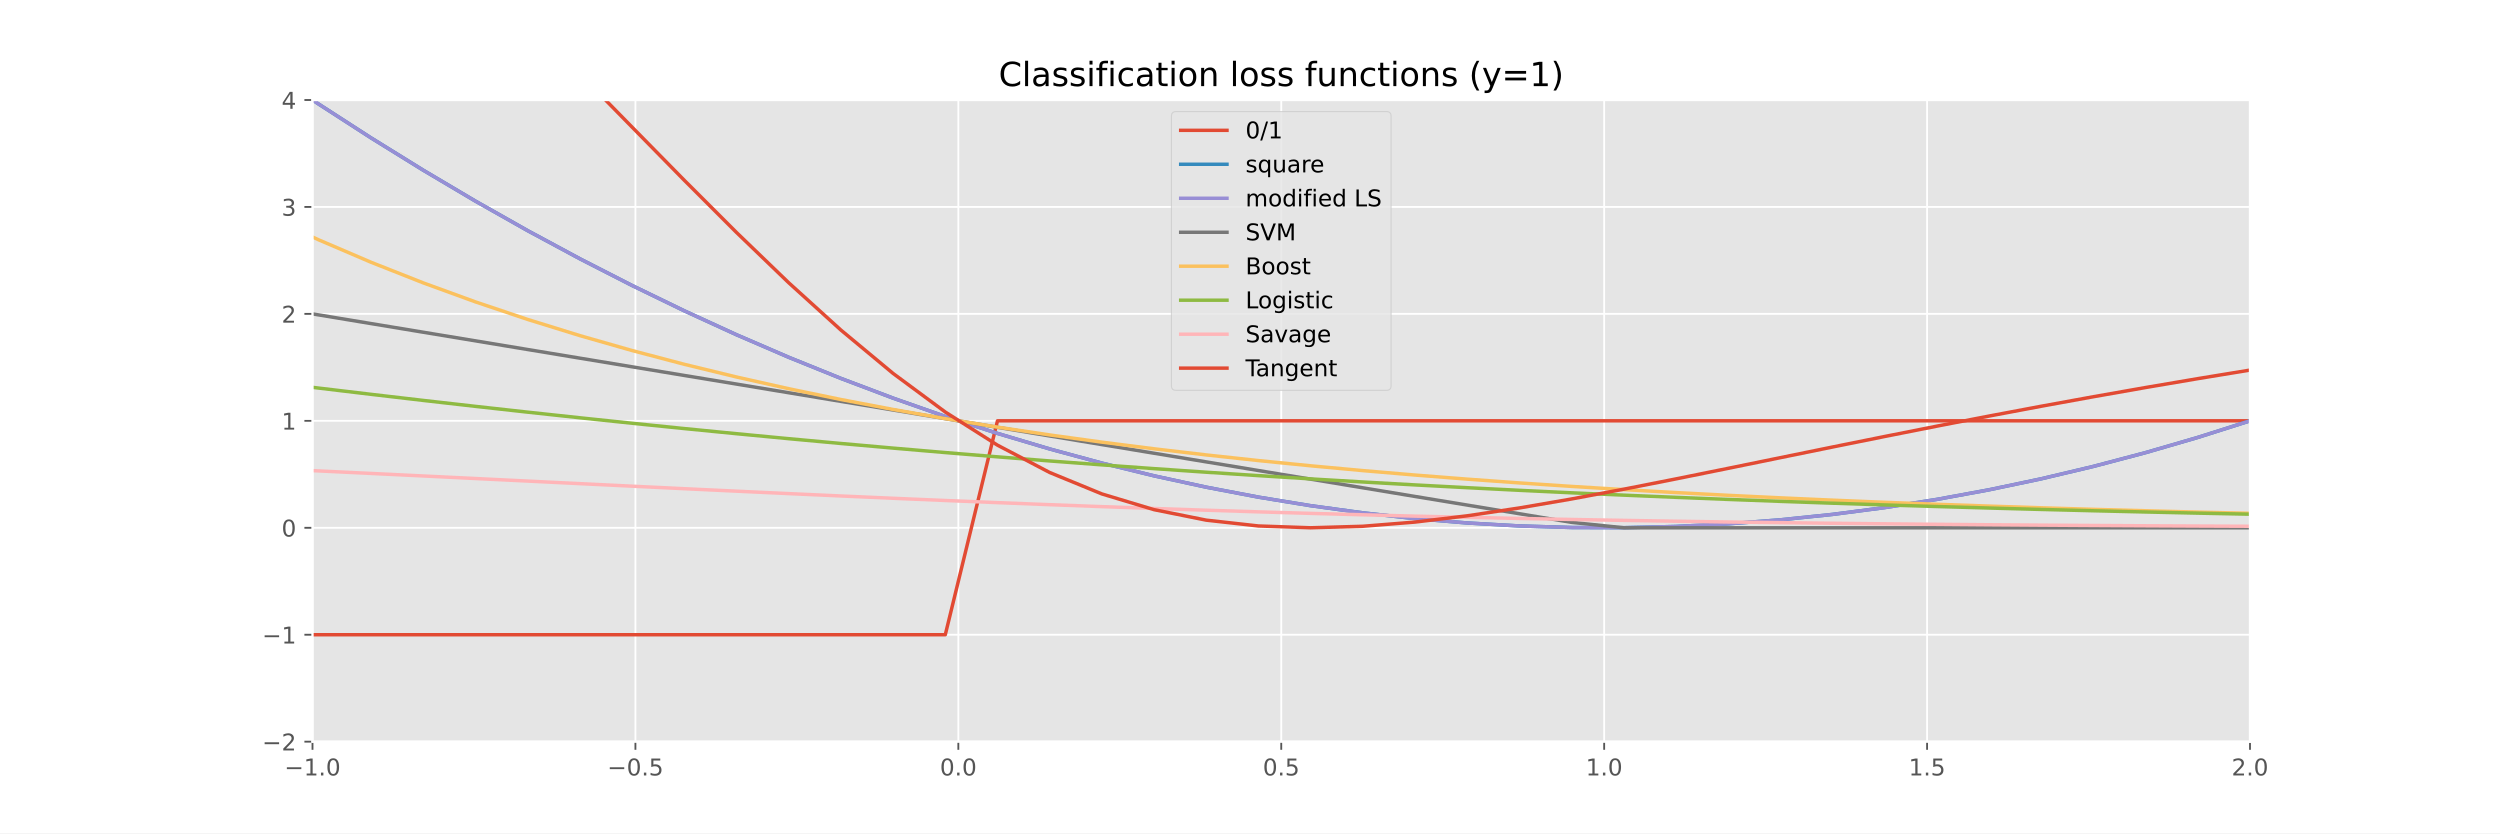
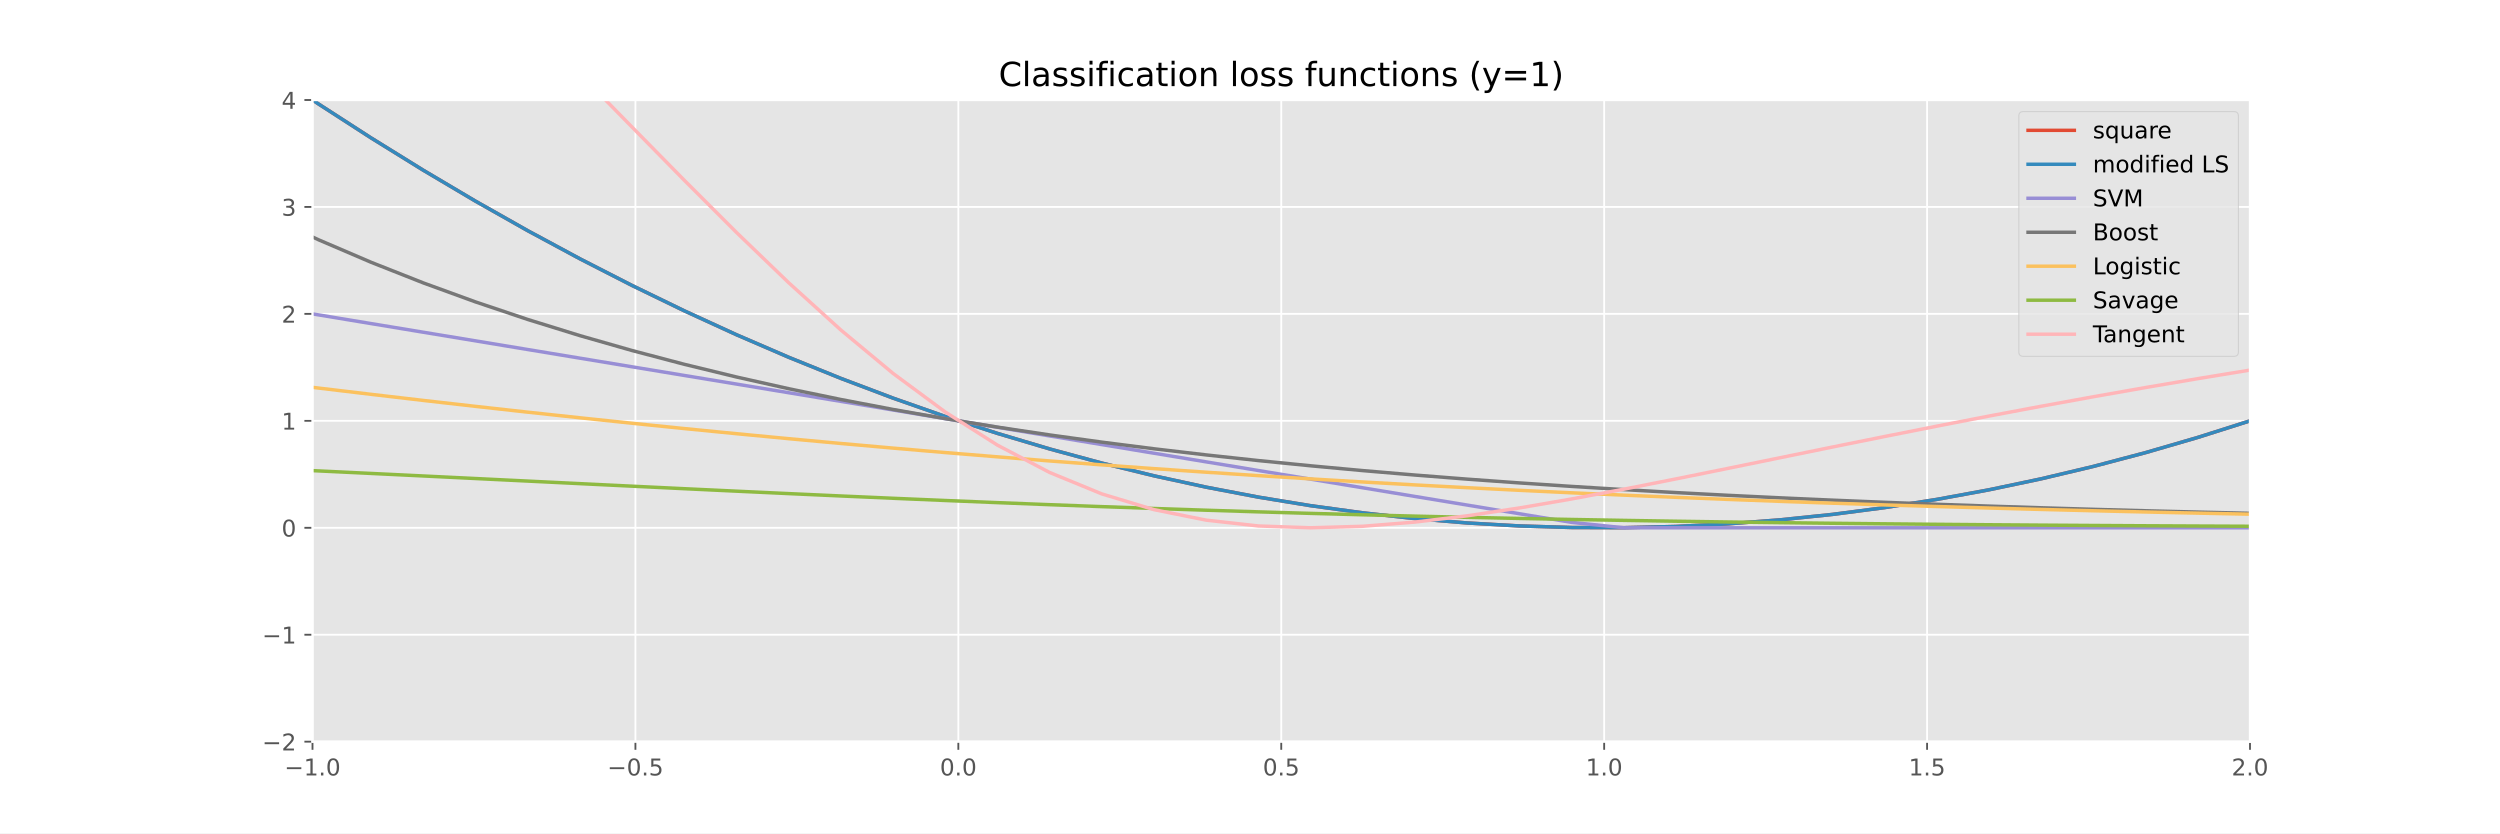
<svg xmlns="http://www.w3.org/2000/svg" xmlns:xlink="http://www.w3.org/1999/xlink" height="360pt" version="1.1" viewBox="0 0 1080 360" width="1080pt">
  <defs>
    <style type="text/css">*{stroke-linecap:butt;stroke-linejoin:round;}</style>
  </defs>
  <g id="figure_1">
    <g id="patch_1">
      <path d="M 0 360  L 1080 360  L 1080 0  L 0 0  z " style="fill:#ffffff;" />
    </g>
    <g id="axes_1">
      <g id="patch_2">
        <path d="M 135 320.4  L 972 320.4  L 972 43.2  L 135 43.2  z " style="fill:#e5e5e5;" />
      </g>
      <g id="matplotlib.axis_1">
        <g id="xtick_1">
          <g id="line2d_1">
-             <path clip-path="url(#p331c32574f)" d="M 135 320.4  L 135 43.2  " style="fill:none;stroke:#ffffff;stroke-linecap:square;stroke-width:0.8;" />
+             <path clip-path="url(#pd802317e00)" d="M 135 320.4  L 135 43.2  " style="fill:none;stroke:#ffffff;stroke-linecap:square;stroke-width:0.8;" />
          </g>
          <g id="line2d_2">
            <defs>
-               <path d="M 0 0  L 0 3.5  " id="m1b32489b3b" style="stroke:#555555;stroke-width:0.8;" />
+               <path d="M 0 0  L 0 3.5  " id="m9043140713" style="stroke:#555555;stroke-width:0.8;" />
            </defs>
            <g>
-               <use style="fill:#555555;stroke:#555555;stroke-width:0.8;" x="135" xlink:href="#m1b32489b3b" y="320.4" />
+               <use style="fill:#555555;stroke:#555555;stroke-width:0.8;" x="135" xlink:href="#m9043140713" y="320.4" />
            </g>
          </g>
          <g id="text_1">
            <text style="fill:#555555;font-family:DejaVu Sans;font-size:10px;font-stretch:normal;font-style:normal;font-weight:normal;text-anchor:middle;" transform="rotate(-0, 135, 334.9984)" x="135" y="334.998">−1.0</text>
          </g>
        </g>
        <g id="xtick_2">
          <g id="line2d_3">
-             <path clip-path="url(#p331c32574f)" d="M 274.5 320.4  L 274.5 43.2  " style="fill:none;stroke:#ffffff;stroke-linecap:square;stroke-width:0.8;" />
+             <path clip-path="url(#pd802317e00)" d="M 274.5 320.4  L 274.5 43.2  " style="fill:none;stroke:#ffffff;stroke-linecap:square;stroke-width:0.8;" />
          </g>
          <g id="line2d_4">
            <g>
-               <use style="fill:#555555;stroke:#555555;stroke-width:0.8;" x="274.5" xlink:href="#m1b32489b3b" y="320.4" />
+               <use style="fill:#555555;stroke:#555555;stroke-width:0.8;" x="274.5" xlink:href="#m9043140713" y="320.4" />
            </g>
          </g>
          <g id="text_2">
            <text style="fill:#555555;font-family:DejaVu Sans;font-size:10px;font-stretch:normal;font-style:normal;font-weight:normal;text-anchor:middle;" transform="rotate(-0, 274.5, 334.9984)" x="274.5" y="334.998">−0.5</text>
          </g>
        </g>
        <g id="xtick_3">
          <g id="line2d_5">
-             <path clip-path="url(#p331c32574f)" d="M 414 320.4  L 414 43.2  " style="fill:none;stroke:#ffffff;stroke-linecap:square;stroke-width:0.8;" />
+             <path clip-path="url(#pd802317e00)" d="M 414 320.4  L 414 43.2  " style="fill:none;stroke:#ffffff;stroke-linecap:square;stroke-width:0.8;" />
          </g>
          <g id="line2d_6">
            <g>
-               <use style="fill:#555555;stroke:#555555;stroke-width:0.8;" x="414" xlink:href="#m1b32489b3b" y="320.4" />
+               <use style="fill:#555555;stroke:#555555;stroke-width:0.8;" x="414" xlink:href="#m9043140713" y="320.4" />
            </g>
          </g>
          <g id="text_3">
            <text style="fill:#555555;font-family:DejaVu Sans;font-size:10px;font-stretch:normal;font-style:normal;font-weight:normal;text-anchor:middle;" transform="rotate(-0, 414, 334.9984)" x="414" y="334.998">0.0</text>
          </g>
        </g>
        <g id="xtick_4">
          <g id="line2d_7">
-             <path clip-path="url(#p331c32574f)" d="M 553.5 320.4  L 553.5 43.2  " style="fill:none;stroke:#ffffff;stroke-linecap:square;stroke-width:0.8;" />
+             <path clip-path="url(#pd802317e00)" d="M 553.5 320.4  L 553.5 43.2  " style="fill:none;stroke:#ffffff;stroke-linecap:square;stroke-width:0.8;" />
          </g>
          <g id="line2d_8">
            <g>
-               <use style="fill:#555555;stroke:#555555;stroke-width:0.8;" x="553.5" xlink:href="#m1b32489b3b" y="320.4" />
+               <use style="fill:#555555;stroke:#555555;stroke-width:0.8;" x="553.5" xlink:href="#m9043140713" y="320.4" />
            </g>
          </g>
          <g id="text_4">
            <text style="fill:#555555;font-family:DejaVu Sans;font-size:10px;font-stretch:normal;font-style:normal;font-weight:normal;text-anchor:middle;" transform="rotate(-0, 553.5, 334.9984)" x="553.5" y="334.998">0.5</text>
          </g>
        </g>
        <g id="xtick_5">
          <g id="line2d_9">
-             <path clip-path="url(#p331c32574f)" d="M 693 320.4  L 693 43.2  " style="fill:none;stroke:#ffffff;stroke-linecap:square;stroke-width:0.8;" />
+             <path clip-path="url(#pd802317e00)" d="M 693 320.4  L 693 43.2  " style="fill:none;stroke:#ffffff;stroke-linecap:square;stroke-width:0.8;" />
          </g>
          <g id="line2d_10">
            <g>
-               <use style="fill:#555555;stroke:#555555;stroke-width:0.8;" x="693" xlink:href="#m1b32489b3b" y="320.4" />
+               <use style="fill:#555555;stroke:#555555;stroke-width:0.8;" x="693" xlink:href="#m9043140713" y="320.4" />
            </g>
          </g>
          <g id="text_5">
            <text style="fill:#555555;font-family:DejaVu Sans;font-size:10px;font-stretch:normal;font-style:normal;font-weight:normal;text-anchor:middle;" transform="rotate(-0, 693, 334.9984)" x="693" y="334.998">1.0</text>
          </g>
        </g>
        <g id="xtick_6">
          <g id="line2d_11">
-             <path clip-path="url(#p331c32574f)" d="M 832.5 320.4  L 832.5 43.2  " style="fill:none;stroke:#ffffff;stroke-linecap:square;stroke-width:0.8;" />
+             <path clip-path="url(#pd802317e00)" d="M 832.5 320.4  L 832.5 43.2  " style="fill:none;stroke:#ffffff;stroke-linecap:square;stroke-width:0.8;" />
          </g>
          <g id="line2d_12">
            <g>
-               <use style="fill:#555555;stroke:#555555;stroke-width:0.8;" x="832.5" xlink:href="#m1b32489b3b" y="320.4" />
+               <use style="fill:#555555;stroke:#555555;stroke-width:0.8;" x="832.5" xlink:href="#m9043140713" y="320.4" />
            </g>
          </g>
          <g id="text_6">
            <text style="fill:#555555;font-family:DejaVu Sans;font-size:10px;font-stretch:normal;font-style:normal;font-weight:normal;text-anchor:middle;" transform="rotate(-0, 832.5, 334.9984)" x="832.5" y="334.998">1.5</text>
          </g>
        </g>
        <g id="xtick_7">
          <g id="line2d_13">
-             <path clip-path="url(#p331c32574f)" d="M 972 320.4  L 972 43.2  " style="fill:none;stroke:#ffffff;stroke-linecap:square;stroke-width:0.8;" />
+             <path clip-path="url(#pd802317e00)" d="M 972 320.4  L 972 43.2  " style="fill:none;stroke:#ffffff;stroke-linecap:square;stroke-width:0.8;" />
          </g>
          <g id="line2d_14">
            <g>
-               <use style="fill:#555555;stroke:#555555;stroke-width:0.8;" x="972" xlink:href="#m1b32489b3b" y="320.4" />
+               <use style="fill:#555555;stroke:#555555;stroke-width:0.8;" x="972" xlink:href="#m9043140713" y="320.4" />
            </g>
          </g>
          <g id="text_7">
            <text style="fill:#555555;font-family:DejaVu Sans;font-size:10px;font-stretch:normal;font-style:normal;font-weight:normal;text-anchor:middle;" transform="rotate(-0, 972, 334.9984)" x="972" y="334.998">2.0</text>
          </g>
        </g>
      </g>
      <g id="matplotlib.axis_2">
        <g id="ytick_1">
          <g id="line2d_15">
-             <path clip-path="url(#p331c32574f)" d="M 135 320.4  L 972 320.4  " style="fill:none;stroke:#ffffff;stroke-linecap:square;stroke-width:0.8;" />
+             <path clip-path="url(#pd802317e00)" d="M 135 320.4  L 972 320.4  " style="fill:none;stroke:#ffffff;stroke-linecap:square;stroke-width:0.8;" />
          </g>
          <g id="line2d_16">
            <defs>
-               <path d="M 0 0  L -3.5 0  " id="mc8d8df1ff8" style="stroke:#555555;stroke-width:0.8;" />
+               <path d="M 0 0  L -3.5 0  " id="mcb36d01d94" style="stroke:#555555;stroke-width:0.8;" />
            </defs>
            <g>
-               <use style="fill:#555555;stroke:#555555;stroke-width:0.8;" x="135" xlink:href="#mc8d8df1ff8" y="320.4" />
+               <use style="fill:#555555;stroke:#555555;stroke-width:0.8;" x="135" xlink:href="#mcb36d01d94" y="320.4" />
            </g>
          </g>
          <g id="text_8">
            <text style="fill:#555555;font-family:DejaVu Sans;font-size:10px;font-stretch:normal;font-style:normal;font-weight:normal;text-anchor:end;" transform="rotate(-0, 128, 324.1992)" x="128" y="324.199">−2</text>
          </g>
        </g>
        <g id="ytick_2">
          <g id="line2d_17">
-             <path clip-path="url(#p331c32574f)" d="M 135 274.2  L 972 274.2  " style="fill:none;stroke:#ffffff;stroke-linecap:square;stroke-width:0.8;" />
+             <path clip-path="url(#pd802317e00)" d="M 135 274.2  L 972 274.2  " style="fill:none;stroke:#ffffff;stroke-linecap:square;stroke-width:0.8;" />
          </g>
          <g id="line2d_18">
            <g>
-               <use style="fill:#555555;stroke:#555555;stroke-width:0.8;" x="135" xlink:href="#mc8d8df1ff8" y="274.2" />
+               <use style="fill:#555555;stroke:#555555;stroke-width:0.8;" x="135" xlink:href="#mcb36d01d94" y="274.2" />
            </g>
          </g>
          <g id="text_9">
            <text style="fill:#555555;font-family:DejaVu Sans;font-size:10px;font-stretch:normal;font-style:normal;font-weight:normal;text-anchor:end;" transform="rotate(-0, 128, 277.9992)" x="128" y="277.999">−1</text>
          </g>
        </g>
        <g id="ytick_3">
          <g id="line2d_19">
-             <path clip-path="url(#p331c32574f)" d="M 135 228  L 972 228  " style="fill:none;stroke:#ffffff;stroke-linecap:square;stroke-width:0.8;" />
+             <path clip-path="url(#pd802317e00)" d="M 135 228  L 972 228  " style="fill:none;stroke:#ffffff;stroke-linecap:square;stroke-width:0.8;" />
          </g>
          <g id="line2d_20">
            <g>
-               <use style="fill:#555555;stroke:#555555;stroke-width:0.8;" x="135" xlink:href="#mc8d8df1ff8" y="228" />
+               <use style="fill:#555555;stroke:#555555;stroke-width:0.8;" x="135" xlink:href="#mcb36d01d94" y="228" />
            </g>
          </g>
          <g id="text_10">
            <text style="fill:#555555;font-family:DejaVu Sans;font-size:10px;font-stretch:normal;font-style:normal;font-weight:normal;text-anchor:end;" transform="rotate(-0, 128, 231.7992)" x="128" y="231.799">0</text>
          </g>
        </g>
        <g id="ytick_4">
          <g id="line2d_21">
-             <path clip-path="url(#p331c32574f)" d="M 135 181.8  L 972 181.8  " style="fill:none;stroke:#ffffff;stroke-linecap:square;stroke-width:0.8;" />
+             <path clip-path="url(#pd802317e00)" d="M 135 181.8  L 972 181.8  " style="fill:none;stroke:#ffffff;stroke-linecap:square;stroke-width:0.8;" />
          </g>
          <g id="line2d_22">
            <g>
-               <use style="fill:#555555;stroke:#555555;stroke-width:0.8;" x="135" xlink:href="#mc8d8df1ff8" y="181.8" />
+               <use style="fill:#555555;stroke:#555555;stroke-width:0.8;" x="135" xlink:href="#mcb36d01d94" y="181.8" />
            </g>
          </g>
          <g id="text_11">
            <text style="fill:#555555;font-family:DejaVu Sans;font-size:10px;font-stretch:normal;font-style:normal;font-weight:normal;text-anchor:end;" transform="rotate(-0, 128, 185.5992)" x="128" y="185.599">1</text>
          </g>
        </g>
        <g id="ytick_5">
          <g id="line2d_23">
-             <path clip-path="url(#p331c32574f)" d="M 135 135.6  L 972 135.6  " style="fill:none;stroke:#ffffff;stroke-linecap:square;stroke-width:0.8;" />
+             <path clip-path="url(#pd802317e00)" d="M 135 135.6  L 972 135.6  " style="fill:none;stroke:#ffffff;stroke-linecap:square;stroke-width:0.8;" />
          </g>
          <g id="line2d_24">
            <g>
-               <use style="fill:#555555;stroke:#555555;stroke-width:0.8;" x="135" xlink:href="#mc8d8df1ff8" y="135.6" />
+               <use style="fill:#555555;stroke:#555555;stroke-width:0.8;" x="135" xlink:href="#mcb36d01d94" y="135.6" />
            </g>
          </g>
          <g id="text_12">
            <text style="fill:#555555;font-family:DejaVu Sans;font-size:10px;font-stretch:normal;font-style:normal;font-weight:normal;text-anchor:end;" transform="rotate(-0, 128, 139.3992)" x="128" y="139.399">2</text>
          </g>
        </g>
        <g id="ytick_6">
          <g id="line2d_25">
-             <path clip-path="url(#p331c32574f)" d="M 135 89.4  L 972 89.4  " style="fill:none;stroke:#ffffff;stroke-linecap:square;stroke-width:0.8;" />
+             <path clip-path="url(#pd802317e00)" d="M 135 89.4  L 972 89.4  " style="fill:none;stroke:#ffffff;stroke-linecap:square;stroke-width:0.8;" />
          </g>
          <g id="line2d_26">
            <g>
-               <use style="fill:#555555;stroke:#555555;stroke-width:0.8;" x="135" xlink:href="#mc8d8df1ff8" y="89.4" />
+               <use style="fill:#555555;stroke:#555555;stroke-width:0.8;" x="135" xlink:href="#mcb36d01d94" y="89.4" />
            </g>
          </g>
          <g id="text_13">
            <text style="fill:#555555;font-family:DejaVu Sans;font-size:10px;font-stretch:normal;font-style:normal;font-weight:normal;text-anchor:end;" transform="rotate(-0, 128, 93.19922)" x="128" y="93.199">3</text>
          </g>
        </g>
        <g id="ytick_7">
          <g id="line2d_27">
-             <path clip-path="url(#p331c32574f)" d="M 135 43.2  L 972 43.2  " style="fill:none;stroke:#ffffff;stroke-linecap:square;stroke-width:0.8;" />
+             <path clip-path="url(#pd802317e00)" d="M 135 43.2  L 972 43.2  " style="fill:none;stroke:#ffffff;stroke-linecap:square;stroke-width:0.8;" />
          </g>
          <g id="line2d_28">
            <g>
-               <use style="fill:#555555;stroke:#555555;stroke-width:0.8;" x="135" xlink:href="#mc8d8df1ff8" y="43.2" />
+               <use style="fill:#555555;stroke:#555555;stroke-width:0.8;" x="135" xlink:href="#mcb36d01d94" y="43.2" />
            </g>
          </g>
          <g id="text_14">
            <text style="fill:#555555;font-family:DejaVu Sans;font-size:10px;font-stretch:normal;font-style:normal;font-weight:normal;text-anchor:end;" transform="rotate(-0, 128, 46.99922)" x="128" y="46.999">4</text>
          </g>
        </g>
      </g>
      <g id="line2d_29">
-         <path clip-path="url(#p331c32574f)" d="M -1 274.2  L 2.545 274.2  L 25.091 274.2  L 47.636 274.2  L 70.182 274.2  L 92.727 274.2  L 115.273 274.2  L 137.818 274.2  L 160.364 274.2  L 182.909 274.2  L 205.455 274.2  L 228 274.2  L 250.545 274.2  L 273.091 274.2  L 295.636 274.2  L 318.182 274.2  L 340.727 274.2  L 363.273 274.2  L 385.818 274.2  L 408.364 274.2  L 430.909 181.8  L 453.455 181.8  L 476 181.8  L 498.545 181.8  L 521.091 181.8  L 543.636 181.8  L 566.182 181.8  L 588.727 181.8  L 611.273 181.8  L 633.818 181.8  L 656.364 181.8  L 678.909 181.8  L 701.455 181.8  L 724 181.8  L 746.545 181.8  L 769.091 181.8  L 791.636 181.8  L 814.182 181.8  L 836.727 181.8  L 859.273 181.8  L 881.818 181.8  L 904.364 181.8  L 926.909 181.8  L 949.455 181.8  L 972 181.8  " style="fill:none;stroke:#e24a33;stroke-linecap:square;stroke-width:1.5;" />
+         <path clip-path="url(#pd802317e00)" d="M 71.872 -1  L 92.727 14.139  L 115.273 29.902  L 137.818 45.062  L 160.364 59.618  L 182.909 73.571  L 205.455 86.921  L 228 99.667  L 250.545 111.809  L 273.091 123.349  L 295.636 134.285  L 318.182 144.618  L 340.727 154.347  L 363.273 163.473  L 385.818 171.995  L 408.364 179.914  L 430.909 187.23  L 453.455 193.943  L 476 200.052  L 498.545 205.558  L 521.091 210.46  L 543.636 214.759  L 566.182 218.455  L 588.727 221.547  L 611.273 224.036  L 633.818 225.921  L 656.364 227.203  L 678.909 227.882  L 701.455 227.958  L 724 227.43  L 746.545 226.298  L 769.091 224.564  L 791.636 222.226  L 814.182 219.284  L 836.727 215.739  L 859.273 211.591  L 881.818 206.84  L 904.364 201.485  L 926.909 195.527  L 949.455 188.965  L 972 181.8  " style="fill:none;stroke:#e24a33;stroke-linecap:square;stroke-width:1.5;" />
      </g>
      <g id="line2d_30">
-         <path clip-path="url(#p331c32574f)" d="M 71.872 -1  L 92.727 14.139  L 115.273 29.902  L 137.818 45.062  L 160.364 59.618  L 182.909 73.571  L 205.455 86.921  L 228 99.667  L 250.545 111.809  L 273.091 123.349  L 295.636 134.285  L 318.182 144.618  L 340.727 154.347  L 363.273 163.473  L 385.818 171.995  L 408.364 179.914  L 430.909 187.23  L 453.455 193.943  L 476 200.052  L 498.545 205.558  L 521.091 210.46  L 543.636 214.759  L 566.182 218.455  L 588.727 221.547  L 611.273 224.036  L 633.818 225.921  L 656.364 227.203  L 678.909 227.882  L 701.455 227.958  L 724 227.43  L 746.545 226.298  L 769.091 224.564  L 791.636 222.226  L 814.182 219.284  L 836.727 215.739  L 859.273 211.591  L 881.818 206.84  L 904.364 201.485  L 926.909 195.527  L 949.455 188.965  L 972 181.8  " style="fill:none;stroke:#348abd;stroke-linecap:square;stroke-width:1.5;" />
+         <path clip-path="url(#pd802317e00)" d="M 71.872 -1  L 92.727 14.139  L 115.273 29.902  L 137.818 45.062  L 160.364 59.618  L 182.909 73.571  L 205.455 86.921  L 228 99.667  L 250.545 111.809  L 273.091 123.349  L 295.636 134.285  L 318.182 144.618  L 340.727 154.347  L 363.273 163.473  L 385.818 171.995  L 408.364 179.914  L 430.909 187.23  L 453.455 193.943  L 476 200.052  L 498.545 205.558  L 521.091 210.46  L 543.636 214.759  L 566.182 218.455  L 588.727 221.547  L 611.273 224.036  L 633.818 225.921  L 656.364 227.203  L 678.909 227.882  L 701.455 227.958  L 724 227.43  L 746.545 226.298  L 769.091 224.564  L 791.636 222.226  L 814.182 219.284  L 836.727 215.739  L 859.273 211.591  L 881.818 206.84  L 904.364 201.485  L 926.909 195.527  L 949.455 188.965  L 972 181.8  " style="fill:none;stroke:#348abd;stroke-linecap:square;stroke-width:1.5;" />
      </g>
      <g id="line2d_31">
-         <path clip-path="url(#p331c32574f)" d="M 71.872 -1  L 92.727 14.139  L 115.273 29.902  L 137.818 45.062  L 160.364 59.618  L 182.909 73.571  L 205.455 86.921  L 228 99.667  L 250.545 111.809  L 273.091 123.349  L 295.636 134.285  L 318.182 144.618  L 340.727 154.347  L 363.273 163.473  L 385.818 171.995  L 408.364 179.914  L 430.909 187.23  L 453.455 193.943  L 476 200.052  L 498.545 205.558  L 521.091 210.46  L 543.636 214.759  L 566.182 218.455  L 588.727 221.547  L 611.273 224.036  L 633.818 225.921  L 656.364 227.203  L 678.909 227.882  L 701.455 227.958  L 724 227.43  L 746.545 226.298  L 769.091 224.564  L 791.636 222.226  L 814.182 219.284  L 836.727 215.739  L 859.273 211.591  L 881.818 206.84  L 904.364 201.485  L 926.909 195.527  L 949.455 188.965  L 972 181.8  " style="fill:none;stroke:#988ed5;stroke-linecap:square;stroke-width:1.5;" />
+         <path clip-path="url(#pd802317e00)" d="M -1 113.08  L 2.545 113.667  L 25.091 117.4  L 47.636 121.133  L 70.182 124.867  L 92.727 128.6  L 115.273 132.333  L 137.818 136.067  L 160.364 139.8  L 182.909 143.533  L 205.455 147.267  L 228 151  L 250.545 154.733  L 273.091 158.467  L 295.636 162.2  L 318.182 165.933  L 340.727 169.667  L 363.273 173.4  L 385.818 177.133  L 408.364 180.867  L 430.909 184.6  L 453.455 188.333  L 476 192.067  L 498.545 195.8  L 521.091 199.533  L 543.636 203.267  L 566.182 207  L 588.727 210.733  L 611.273 214.467  L 633.818 218.2  L 656.364 221.933  L 678.909 225.667  L 701.455 228  L 724 228  L 746.545 228  L 769.091 228  L 791.636 228  L 814.182 228  L 836.727 228  L 859.273 228  L 881.818 228  L 904.364 228  L 926.909 228  L 949.455 228  L 972 228  " style="fill:none;stroke:#988ed5;stroke-linecap:square;stroke-width:1.5;" />
      </g>
      <g id="line2d_32">
-         <path clip-path="url(#p331c32574f)" d="M -1 113.08  L 2.545 113.667  L 25.091 117.4  L 47.636 121.133  L 70.182 124.867  L 92.727 128.6  L 115.273 132.333  L 137.818 136.067  L 160.364 139.8  L 182.909 143.533  L 205.455 147.267  L 228 151  L 250.545 154.733  L 273.091 158.467  L 295.636 162.2  L 318.182 165.933  L 340.727 169.667  L 363.273 173.4  L 385.818 177.133  L 408.364 180.867  L 430.909 184.6  L 453.455 188.333  L 476 192.067  L 498.545 195.8  L 521.091 199.533  L 543.636 203.267  L 566.182 207  L 588.727 210.733  L 611.273 214.467  L 633.818 218.2  L 656.364 221.933  L 678.909 225.667  L 701.455 228  L 724 228  L 746.545 228  L 769.091 228  L 791.636 228  L 814.182 228  L 836.727 228  L 859.273 228  L 881.818 228  L 904.364 228  L 926.909 228  L 949.455 228  L 972 228  " style="fill:none;stroke:#777777;stroke-linecap:square;stroke-width:1.5;" />
+         <path clip-path="url(#pd802317e00)" d="M -1 23.437  L 2.545 26.109  L 25.091 41.782  L 47.636 56.238  L 70.182 69.572  L 92.727 81.87  L 115.273 93.214  L 137.818 103.678  L 160.364 113.329  L 182.909 122.23  L 205.455 130.441  L 228 138.015  L 250.545 145  L 273.091 151.443  L 295.636 157.386  L 318.182 162.868  L 340.727 167.924  L 363.273 172.588  L 385.818 176.89  L 408.364 180.857  L 430.909 184.517  L 453.455 187.892  L 476 191.006  L 498.545 193.878  L 521.091 196.527  L 543.636 198.97  L 566.182 201.223  L 588.727 203.302  L 611.273 205.219  L 633.818 206.988  L 656.364 208.619  L 678.909 210.124  L 701.455 211.511  L 724 212.791  L 746.545 213.972  L 769.091 215.061  L 791.636 216.065  L 814.182 216.992  L 836.727 217.846  L 859.273 218.635  L 881.818 219.362  L 904.364 220.032  L 926.909 220.651  L 949.455 221.221  L 972 221.748  " style="fill:none;stroke:#777777;stroke-linecap:square;stroke-width:1.5;" />
      </g>
      <g id="line2d_33">
-         <path clip-path="url(#p331c32574f)" d="M -1 23.437  L 2.545 26.109  L 25.091 41.782  L 47.636 56.238  L 70.182 69.572  L 92.727 81.87  L 115.273 93.214  L 137.818 103.678  L 160.364 113.329  L 182.909 122.23  L 205.455 130.441  L 228 138.015  L 250.545 145  L 273.091 151.443  L 295.636 157.386  L 318.182 162.868  L 340.727 167.924  L 363.273 172.588  L 385.818 176.89  L 408.364 180.857  L 430.909 184.517  L 453.455 187.892  L 476 191.006  L 498.545 193.878  L 521.091 196.527  L 543.636 198.97  L 566.182 201.223  L 588.727 203.302  L 611.273 205.219  L 633.818 206.988  L 656.364 208.619  L 678.909 210.124  L 701.455 211.511  L 724 212.791  L 746.545 213.972  L 769.091 215.061  L 791.636 216.065  L 814.182 216.992  L 836.727 217.846  L 859.273 218.635  L 881.818 219.362  L 904.364 220.032  L 926.909 220.651  L 949.455 221.221  L 972 221.748  " style="fill:none;stroke:#fbc15e;stroke-linecap:square;stroke-width:1.5;" />
+         <path clip-path="url(#pd802317e00)" d="M -1 149.865  L 2.545 150.346  L 25.091 153.361  L 47.636 156.328  L 70.182 159.244  L 92.727 162.108  L 115.273 164.917  L 137.818 167.668  L 160.364 170.36  L 182.909 172.99  L 205.455 175.556  L 228 178.056  L 250.545 180.489  L 273.091 182.852  L 295.636 185.145  L 318.182 187.365  L 340.727 189.513  L 363.273 191.586  L 385.818 193.584  L 408.364 195.508  L 430.909 197.355  L 453.455 199.128  L 476 200.825  L 498.545 202.448  L 521.091 203.998  L 543.636 205.474  L 566.182 206.879  L 588.727 208.214  L 611.273 209.481  L 633.818 210.681  L 656.364 211.816  L 678.909 212.888  L 701.455 213.9  L 724 214.853  L 746.545 215.75  L 769.091 216.593  L 791.636 217.384  L 814.182 218.126  L 836.727 218.822  L 859.273 219.472  L 881.818 220.081  L 904.364 220.649  L 926.909 221.18  L 949.455 221.675  L 972 222.136  " style="fill:none;stroke:#fbc15e;stroke-linecap:square;stroke-width:1.5;" />
      </g>
      <g id="line2d_34">
-         <path clip-path="url(#p331c32574f)" d="M -1 149.865  L 2.545 150.346  L 25.091 153.361  L 47.636 156.328  L 70.182 159.244  L 92.727 162.108  L 115.273 164.917  L 137.818 167.668  L 160.364 170.36  L 182.909 172.99  L 205.455 175.556  L 228 178.056  L 250.545 180.489  L 273.091 182.852  L 295.636 185.145  L 318.182 187.365  L 340.727 189.513  L 363.273 191.586  L 385.818 193.584  L 408.364 195.508  L 430.909 197.355  L 453.455 199.128  L 476 200.825  L 498.545 202.448  L 521.091 203.998  L 543.636 205.474  L 566.182 206.879  L 588.727 208.214  L 611.273 209.481  L 633.818 210.681  L 656.364 211.816  L 678.909 212.888  L 701.455 213.9  L 724 214.853  L 746.545 215.75  L 769.091 216.593  L 791.636 217.384  L 814.182 218.126  L 836.727 218.822  L 859.273 219.472  L 881.818 220.081  L 904.364 220.649  L 926.909 221.18  L 949.455 221.675  L 972 222.136  " style="fill:none;stroke:#8eba42;stroke-linecap:square;stroke-width:1.5;" />
+         <path clip-path="url(#pd802317e00)" d="M -1 197.263  L 2.545 197.405  L 25.091 198.342  L 47.636 199.31  L 70.182 200.307  L 92.727 201.33  L 115.273 202.376  L 137.818 203.443  L 160.364 204.526  L 182.909 205.621  L 205.455 206.723  L 228 207.829  L 250.545 208.933  L 273.091 210.031  L 295.636 211.118  L 318.182 212.188  L 340.727 213.237  L 363.273 214.261  L 385.818 215.255  L 408.364 216.215  L 430.909 217.139  L 453.455 218.023  L 476 218.865  L 498.545 219.662  L 521.091 220.415  L 543.636 221.121  L 566.182 221.78  L 588.727 222.393  L 611.273 222.961  L 633.818 223.485  L 656.364 223.965  L 678.909 224.404  L 701.455 224.804  L 724 225.166  L 746.545 225.494  L 769.091 225.788  L 791.636 226.053  L 814.182 226.289  L 836.727 226.5  L 859.273 226.688  L 881.818 226.854  L 904.364 227  L 926.909 227.13  L 949.455 227.244  L 972 227.344  " style="fill:none;stroke:#8eba42;stroke-linecap:square;stroke-width:1.5;" />
      </g>
      <g id="line2d_35">
-         <path clip-path="url(#p331c32574f)" d="M -1 197.263  L 2.545 197.405  L 25.091 198.342  L 47.636 199.31  L 70.182 200.307  L 92.727 201.33  L 115.273 202.376  L 137.818 203.443  L 160.364 204.526  L 182.909 205.621  L 205.455 206.723  L 228 207.829  L 250.545 208.933  L 273.091 210.031  L 295.636 211.118  L 318.182 212.188  L 340.727 213.237  L 363.273 214.261  L 385.818 215.255  L 408.364 216.215  L 430.909 217.139  L 453.455 218.023  L 476 218.865  L 498.545 219.662  L 521.091 220.415  L 543.636 221.121  L 566.182 221.78  L 588.727 222.393  L 611.273 222.961  L 633.818 223.485  L 656.364 223.965  L 678.909 224.404  L 701.455 224.804  L 724 225.166  L 746.545 225.494  L 769.091 225.788  L 791.636 226.053  L 814.182 226.289  L 836.727 226.5  L 859.273 226.688  L 881.818 226.854  L 904.364 227  L 926.909 227.13  L 949.455 227.244  L 972 227.344  " style="fill:none;stroke:#ffb5b8;stroke-linecap:square;stroke-width:1.5;" />
-       </g>
-       <g id="line2d_36">
-         <path clip-path="url(#p331c32574f)" d="M 217.599 -1  L 228 9.243  L 250.545 31.962  L 273.091 54.952  L 295.636 77.903  L 318.182 100.442  L 340.727 122.149  L 363.273 142.585  L 385.818 161.324  L 408.364 177.992  L 430.909 192.309  L 453.455 204.114  L 476 213.374  L 498.545 220.176  L 521.091 224.706  L 543.636 227.218  L 566.182 228  L 588.727 227.346  L 611.273 225.537  L 633.818 222.827  L 656.364 219.438  L 678.909 215.556  L 701.455 211.332  L 724 206.89  L 746.545 202.326  L 769.091 197.714  L 791.636 193.112  L 814.182 188.562  L 836.727 184.095  L 859.273 179.734  L 881.818 175.493  L 904.364 171.382  L 926.909 167.408  L 949.455 163.573  L 972 159.877  " style="fill:none;stroke:#e24a33;stroke-linecap:square;stroke-width:1.5;" />
+         <path clip-path="url(#pd802317e00)" d="M 217.599 -1  L 228 9.243  L 250.545 31.962  L 273.091 54.952  L 295.636 77.903  L 318.182 100.442  L 340.727 122.149  L 363.273 142.585  L 385.818 161.324  L 408.364 177.992  L 430.909 192.309  L 453.455 204.114  L 476 213.374  L 498.545 220.176  L 521.091 224.706  L 543.636 227.218  L 566.182 228  L 588.727 227.346  L 611.273 225.537  L 633.818 222.827  L 656.364 219.438  L 678.909 215.556  L 701.455 211.332  L 724 206.89  L 746.545 202.326  L 769.091 197.714  L 791.636 193.112  L 814.182 188.562  L 836.727 184.095  L 859.273 179.734  L 881.818 175.493  L 904.364 171.382  L 926.909 167.408  L 949.455 163.573  L 972 159.877  " style="fill:none;stroke:#ffb5b8;stroke-linecap:square;stroke-width:1.5;" />
      </g>
      <g id="patch_3">
        <path d="M 135 320.4  L 135 43.2  " style="fill:none;stroke:#ffffff;stroke-linecap:square;stroke-linejoin:miter;" />
      </g>
      <g id="patch_4">
        <path d="M 972 320.4  L 972 43.2  " style="fill:none;stroke:#ffffff;stroke-linecap:square;stroke-linejoin:miter;" />
      </g>
      <g id="patch_5">
        <path d="M 135 320.4  L 972 320.4  " style="fill:none;stroke:#ffffff;stroke-linecap:square;stroke-linejoin:miter;" />
      </g>
      <g id="patch_6">
        <path d="M 135 43.2  L 972 43.2  " style="fill:none;stroke:#ffffff;stroke-linecap:square;stroke-linejoin:miter;" />
      </g>
      <g id="text_15">
        <text style="font-family:DejaVu Sans;font-size:14.4px;font-stretch:normal;font-style:normal;font-weight:normal;text-anchor:middle;" transform="rotate(-0, 553.5, 37.2)" x="553.5" y="37.2">Classification loss functions (y=1)</text>
      </g>
      <g id="legend_1">
        <g id="patch_7">
-           <path d="M 508.058 168.625  L 598.942 168.625  Q 600.942 168.625 600.942 166.625  L 600.942 50.2  Q 600.942 48.2 598.942 48.2  L 508.058 48.2  Q 506.058 48.2 506.058 50.2  L 506.058 166.625  Q 506.058 168.625 508.058 168.625  z " style="fill:#e5e5e5;opacity:0.8;stroke:#cccccc;stroke-linejoin:miter;stroke-width:0.5;" />
-         </g>
-         <g id="line2d_37">
-           <path d="M 510.058 56.298  L 530.058 56.298  " style="fill:none;stroke:#e24a33;stroke-linecap:square;stroke-width:1.5;" />
-         </g>
-         <g id="line2d_38" />
+           <path d="M 874.116 153.947  L 965 153.947  Q 967 153.947 967 151.947  L 967 50.2  Q 967 48.2 965 48.2  L 874.116 48.2  Q 872.116 48.2 872.116 50.2  L 872.116 151.947  Q 872.116 153.947 874.116 153.947  z " style="fill:#e5e5e5;opacity:0.8;stroke:#cccccc;stroke-linejoin:miter;stroke-width:0.5;" />
+         </g>
+         <g id="line2d_36">
+           <path d="M 876.116 56.298  L 896.116 56.298  " style="fill:none;stroke:#e24a33;stroke-linecap:square;stroke-width:1.5;" />
+         </g>
+         <g id="line2d_37" />
        <g id="text_16">
-           <text style="font-family:DejaVu Sans;font-size:10px;font-stretch:normal;font-style:normal;font-weight:normal;text-anchor:start;" transform="rotate(-0, 538.0578, 59.79844)" x="538.058" y="59.798">0/1</text>
-         </g>
-         <g id="line2d_39">
-           <path d="M 510.058 70.977  L 530.058 70.977  " style="fill:none;stroke:#348abd;stroke-linecap:square;stroke-width:1.5;" />
-         </g>
-         <g id="line2d_40" />
+           <text style="font-family:DejaVu Sans;font-size:10px;font-stretch:normal;font-style:normal;font-weight:normal;text-anchor:start;" transform="rotate(-0, 904.1156, 59.79844)" x="904.116" y="59.798">square</text>
+         </g>
+         <g id="line2d_38">
+           <path d="M 876.116 70.977  L 896.116 70.977  " style="fill:none;stroke:#348abd;stroke-linecap:square;stroke-width:1.5;" />
+         </g>
+         <g id="line2d_39" />
        <g id="text_17">
-           <text style="font-family:DejaVu Sans;font-size:10px;font-stretch:normal;font-style:normal;font-weight:normal;text-anchor:start;" transform="rotate(-0, 538.0578, 74.47656)" x="538.058" y="74.477">square</text>
-         </g>
-         <g id="line2d_41">
-           <path d="M 510.058 85.655  L 530.058 85.655  " style="fill:none;stroke:#988ed5;stroke-linecap:square;stroke-width:1.5;" />
-         </g>
-         <g id="line2d_42" />
+           <text style="font-family:DejaVu Sans;font-size:10px;font-stretch:normal;font-style:normal;font-weight:normal;text-anchor:start;" transform="rotate(-0, 904.1156, 74.47656)" x="904.116" y="74.477">modified LS</text>
+         </g>
+         <g id="line2d_40">
+           <path d="M 876.116 85.655  L 896.116 85.655  " style="fill:none;stroke:#988ed5;stroke-linecap:square;stroke-width:1.5;" />
+         </g>
+         <g id="line2d_41" />
        <g id="text_18">
-           <text style="font-family:DejaVu Sans;font-size:10px;font-stretch:normal;font-style:normal;font-weight:normal;text-anchor:start;" transform="rotate(-0, 538.0578, 89.15469)" x="538.058" y="89.155">modified LS</text>
-         </g>
-         <g id="line2d_43">
-           <path d="M 510.058 100.333  L 530.058 100.333  " style="fill:none;stroke:#777777;stroke-linecap:square;stroke-width:1.5;" />
-         </g>
-         <g id="line2d_44" />
+           <text style="font-family:DejaVu Sans;font-size:10px;font-stretch:normal;font-style:normal;font-weight:normal;text-anchor:start;" transform="rotate(-0, 904.1156, 89.15469)" x="904.116" y="89.155">SVM</text>
+         </g>
+         <g id="line2d_42">
+           <path d="M 876.116 100.333  L 896.116 100.333  " style="fill:none;stroke:#777777;stroke-linecap:square;stroke-width:1.5;" />
+         </g>
+         <g id="line2d_43" />
        <g id="text_19">
-           <text style="font-family:DejaVu Sans;font-size:10px;font-stretch:normal;font-style:normal;font-weight:normal;text-anchor:start;" transform="rotate(-0, 538.0578, 103.8328)" x="538.058" y="103.833">SVM</text>
-         </g>
-         <g id="line2d_45">
-           <path d="M 510.058 115.011  L 530.058 115.011  " style="fill:none;stroke:#fbc15e;stroke-linecap:square;stroke-width:1.5;" />
-         </g>
-         <g id="line2d_46" />
+           <text style="font-family:DejaVu Sans;font-size:10px;font-stretch:normal;font-style:normal;font-weight:normal;text-anchor:start;" transform="rotate(-0, 904.1156, 103.8328)" x="904.116" y="103.833">Boost</text>
+         </g>
+         <g id="line2d_44">
+           <path d="M 876.116 115.011  L 896.116 115.011  " style="fill:none;stroke:#fbc15e;stroke-linecap:square;stroke-width:1.5;" />
+         </g>
+         <g id="line2d_45" />
        <g id="text_20">
-           <text style="font-family:DejaVu Sans;font-size:10px;font-stretch:normal;font-style:normal;font-weight:normal;text-anchor:start;" transform="rotate(-0, 538.0578, 118.5109)" x="538.058" y="118.511">Boost</text>
-         </g>
-         <g id="line2d_47">
-           <path d="M 510.058 129.689  L 530.058 129.689  " style="fill:none;stroke:#8eba42;stroke-linecap:square;stroke-width:1.5;" />
-         </g>
-         <g id="line2d_48" />
+           <text style="font-family:DejaVu Sans;font-size:10px;font-stretch:normal;font-style:normal;font-weight:normal;text-anchor:start;" transform="rotate(-0, 904.1156, 118.5109)" x="904.116" y="118.511">Logistic</text>
+         </g>
+         <g id="line2d_46">
+           <path d="M 876.116 129.689  L 896.116 129.689  " style="fill:none;stroke:#8eba42;stroke-linecap:square;stroke-width:1.5;" />
+         </g>
+         <g id="line2d_47" />
        <g id="text_21">
-           <text style="font-family:DejaVu Sans;font-size:10px;font-stretch:normal;font-style:normal;font-weight:normal;text-anchor:start;" transform="rotate(-0, 538.0578, 133.1891)" x="538.058" y="133.189">Logistic</text>
-         </g>
-         <g id="line2d_49">
-           <path d="M 510.058 144.367  L 530.058 144.367  " style="fill:none;stroke:#ffb5b8;stroke-linecap:square;stroke-width:1.5;" />
-         </g>
-         <g id="line2d_50" />
+           <text style="font-family:DejaVu Sans;font-size:10px;font-stretch:normal;font-style:normal;font-weight:normal;text-anchor:start;" transform="rotate(-0, 904.1156, 133.1891)" x="904.116" y="133.189">Savage</text>
+         </g>
+         <g id="line2d_48">
+           <path d="M 876.116 144.367  L 896.116 144.367  " style="fill:none;stroke:#ffb5b8;stroke-linecap:square;stroke-width:1.5;" />
+         </g>
+         <g id="line2d_49" />
        <g id="text_22">
-           <text style="font-family:DejaVu Sans;font-size:10px;font-stretch:normal;font-style:normal;font-weight:normal;text-anchor:start;" transform="rotate(-0, 538.0578, 147.8672)" x="538.058" y="147.867">Savage</text>
-         </g>
-         <g id="line2d_51">
-           <path d="M 510.058 159.045  L 530.058 159.045  " style="fill:none;stroke:#e24a33;stroke-linecap:square;stroke-width:1.5;" />
-         </g>
-         <g id="line2d_52" />
-         <g id="text_23">
-           <text style="font-family:DejaVu Sans;font-size:10px;font-stretch:normal;font-style:normal;font-weight:normal;text-anchor:start;" transform="rotate(-0, 538.0578, 162.5453)" x="538.058" y="162.545">Tangent</text>
+           <text style="font-family:DejaVu Sans;font-size:10px;font-stretch:normal;font-style:normal;font-weight:normal;text-anchor:start;" transform="rotate(-0, 904.1156, 147.8672)" x="904.116" y="147.867">Tangent</text>
        </g>
      </g>
    </g>
  </g>
  <defs>
-     <clipPath id="p331c32574f">
+     <clipPath id="pd802317e00">
      <rect height="277.2" width="837" x="135" y="43.2" />
    </clipPath>
  </defs>
</svg>
